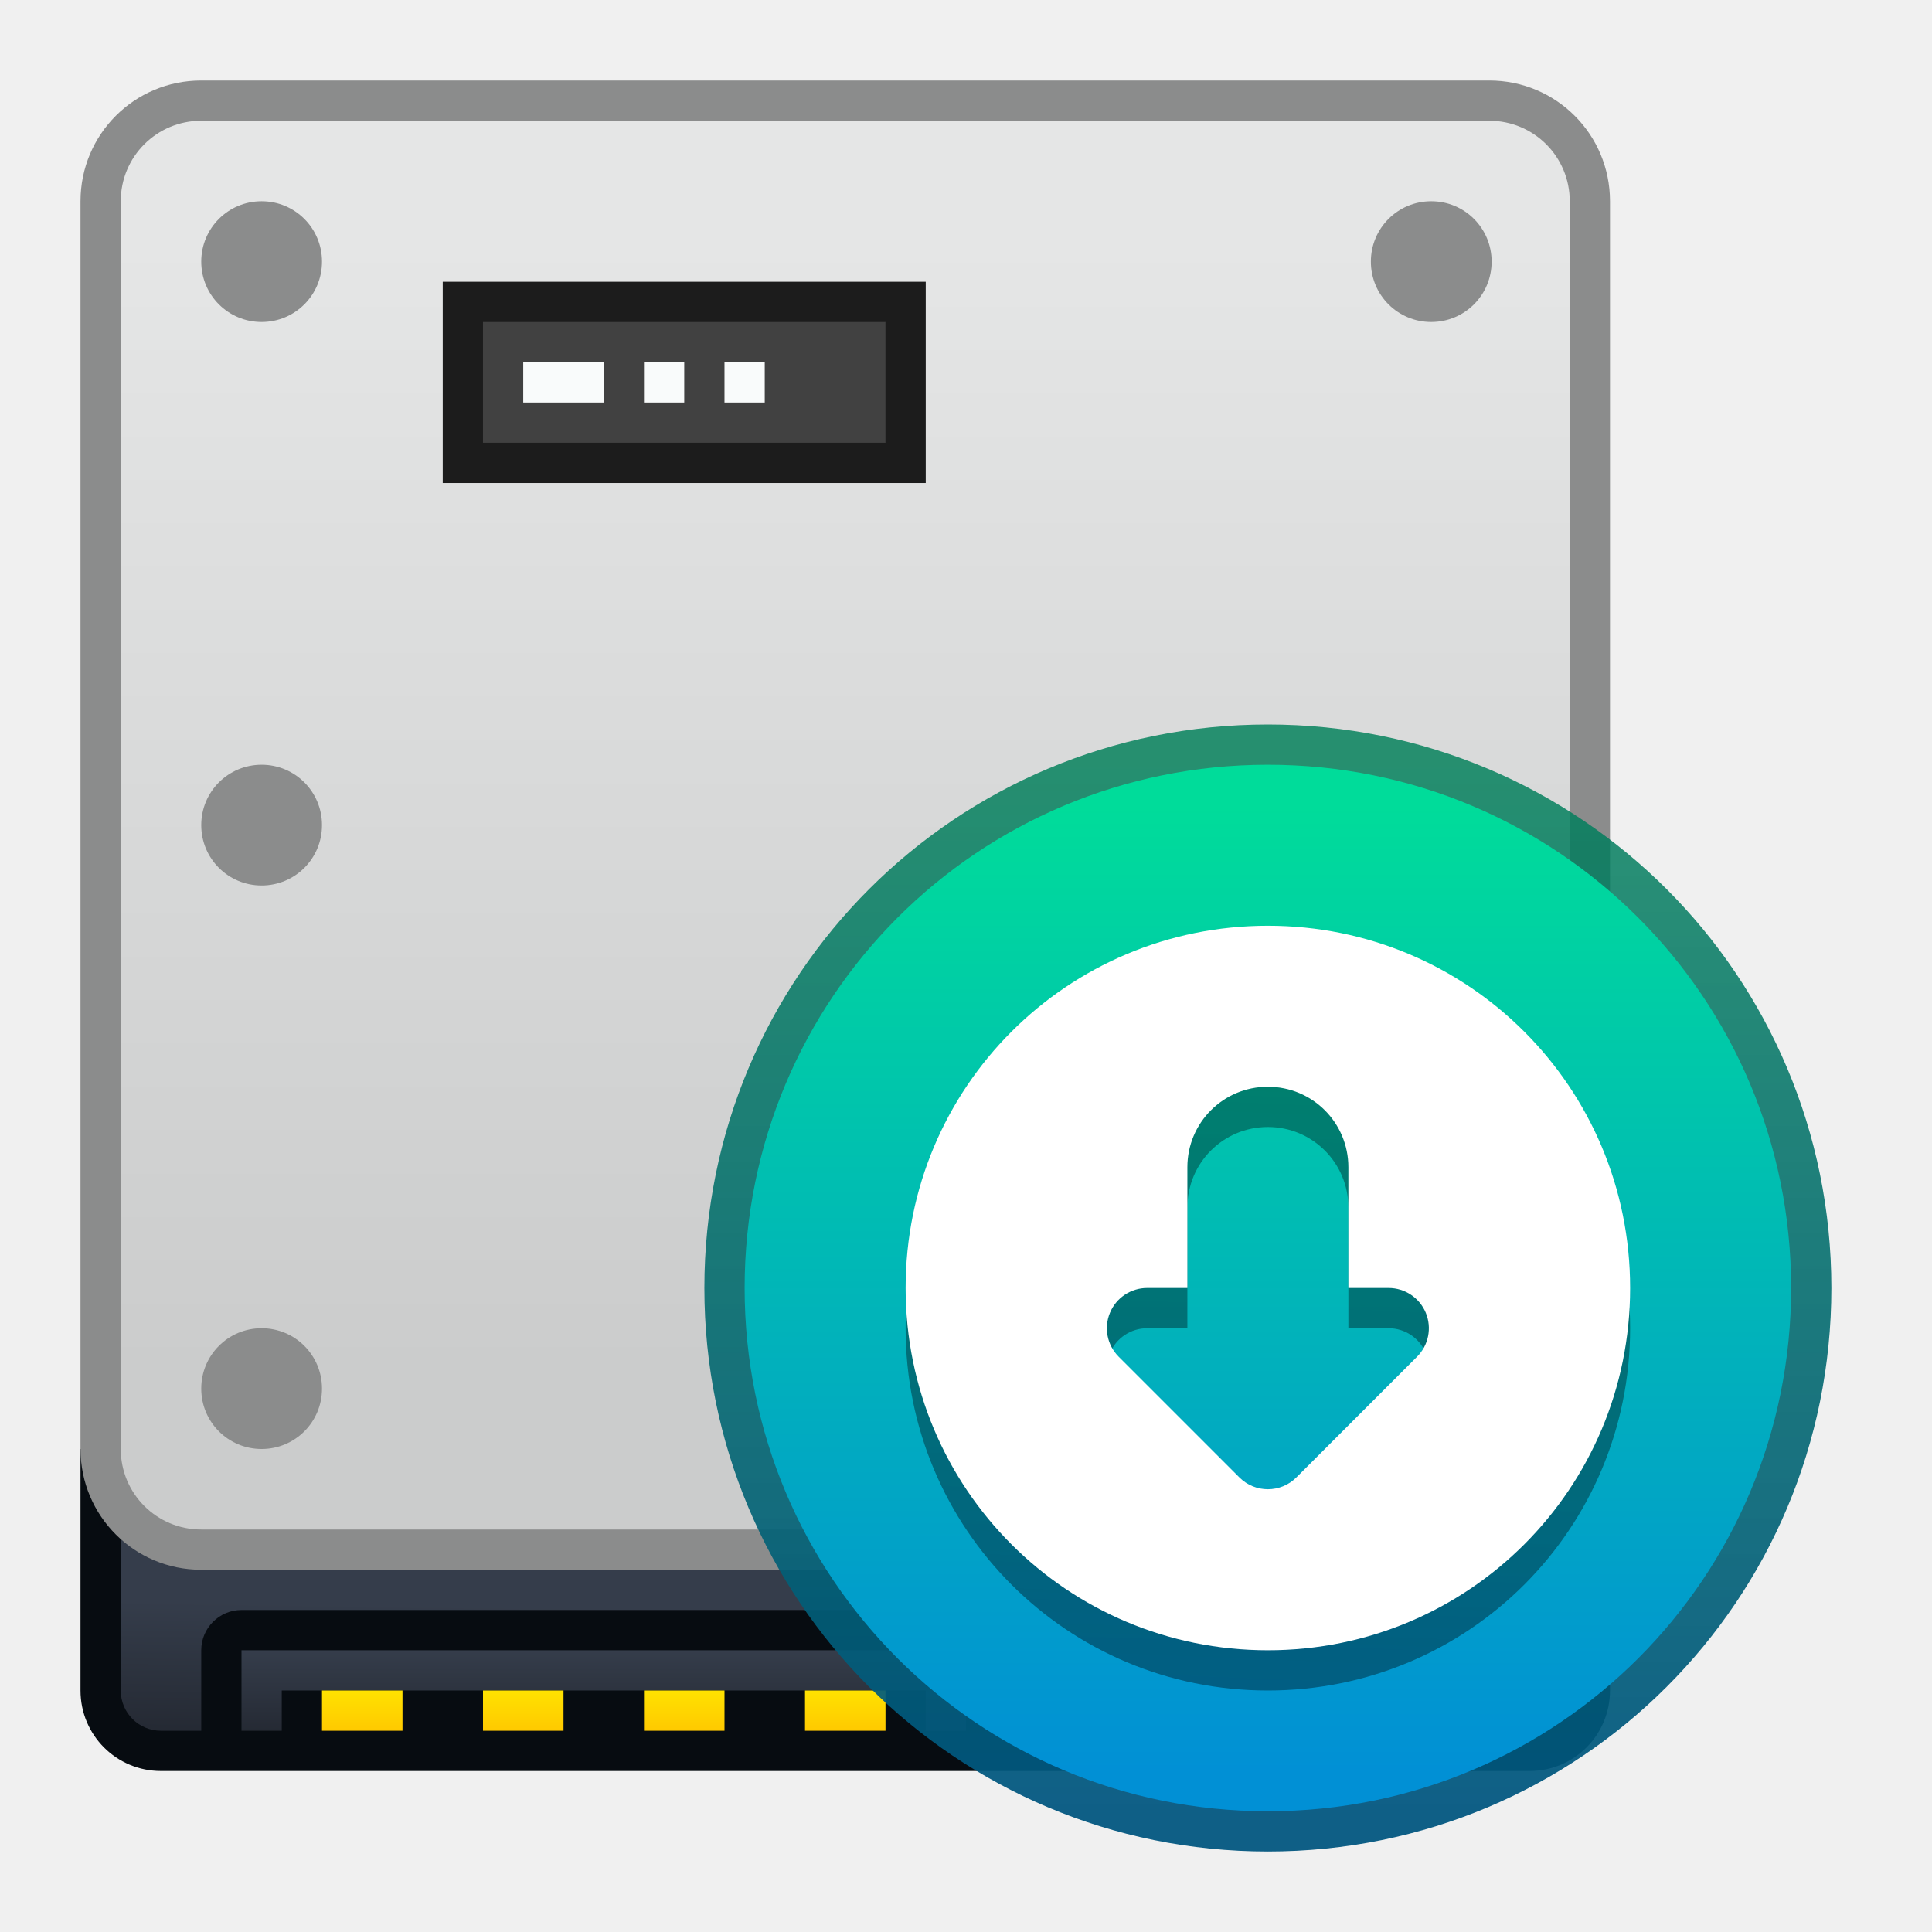
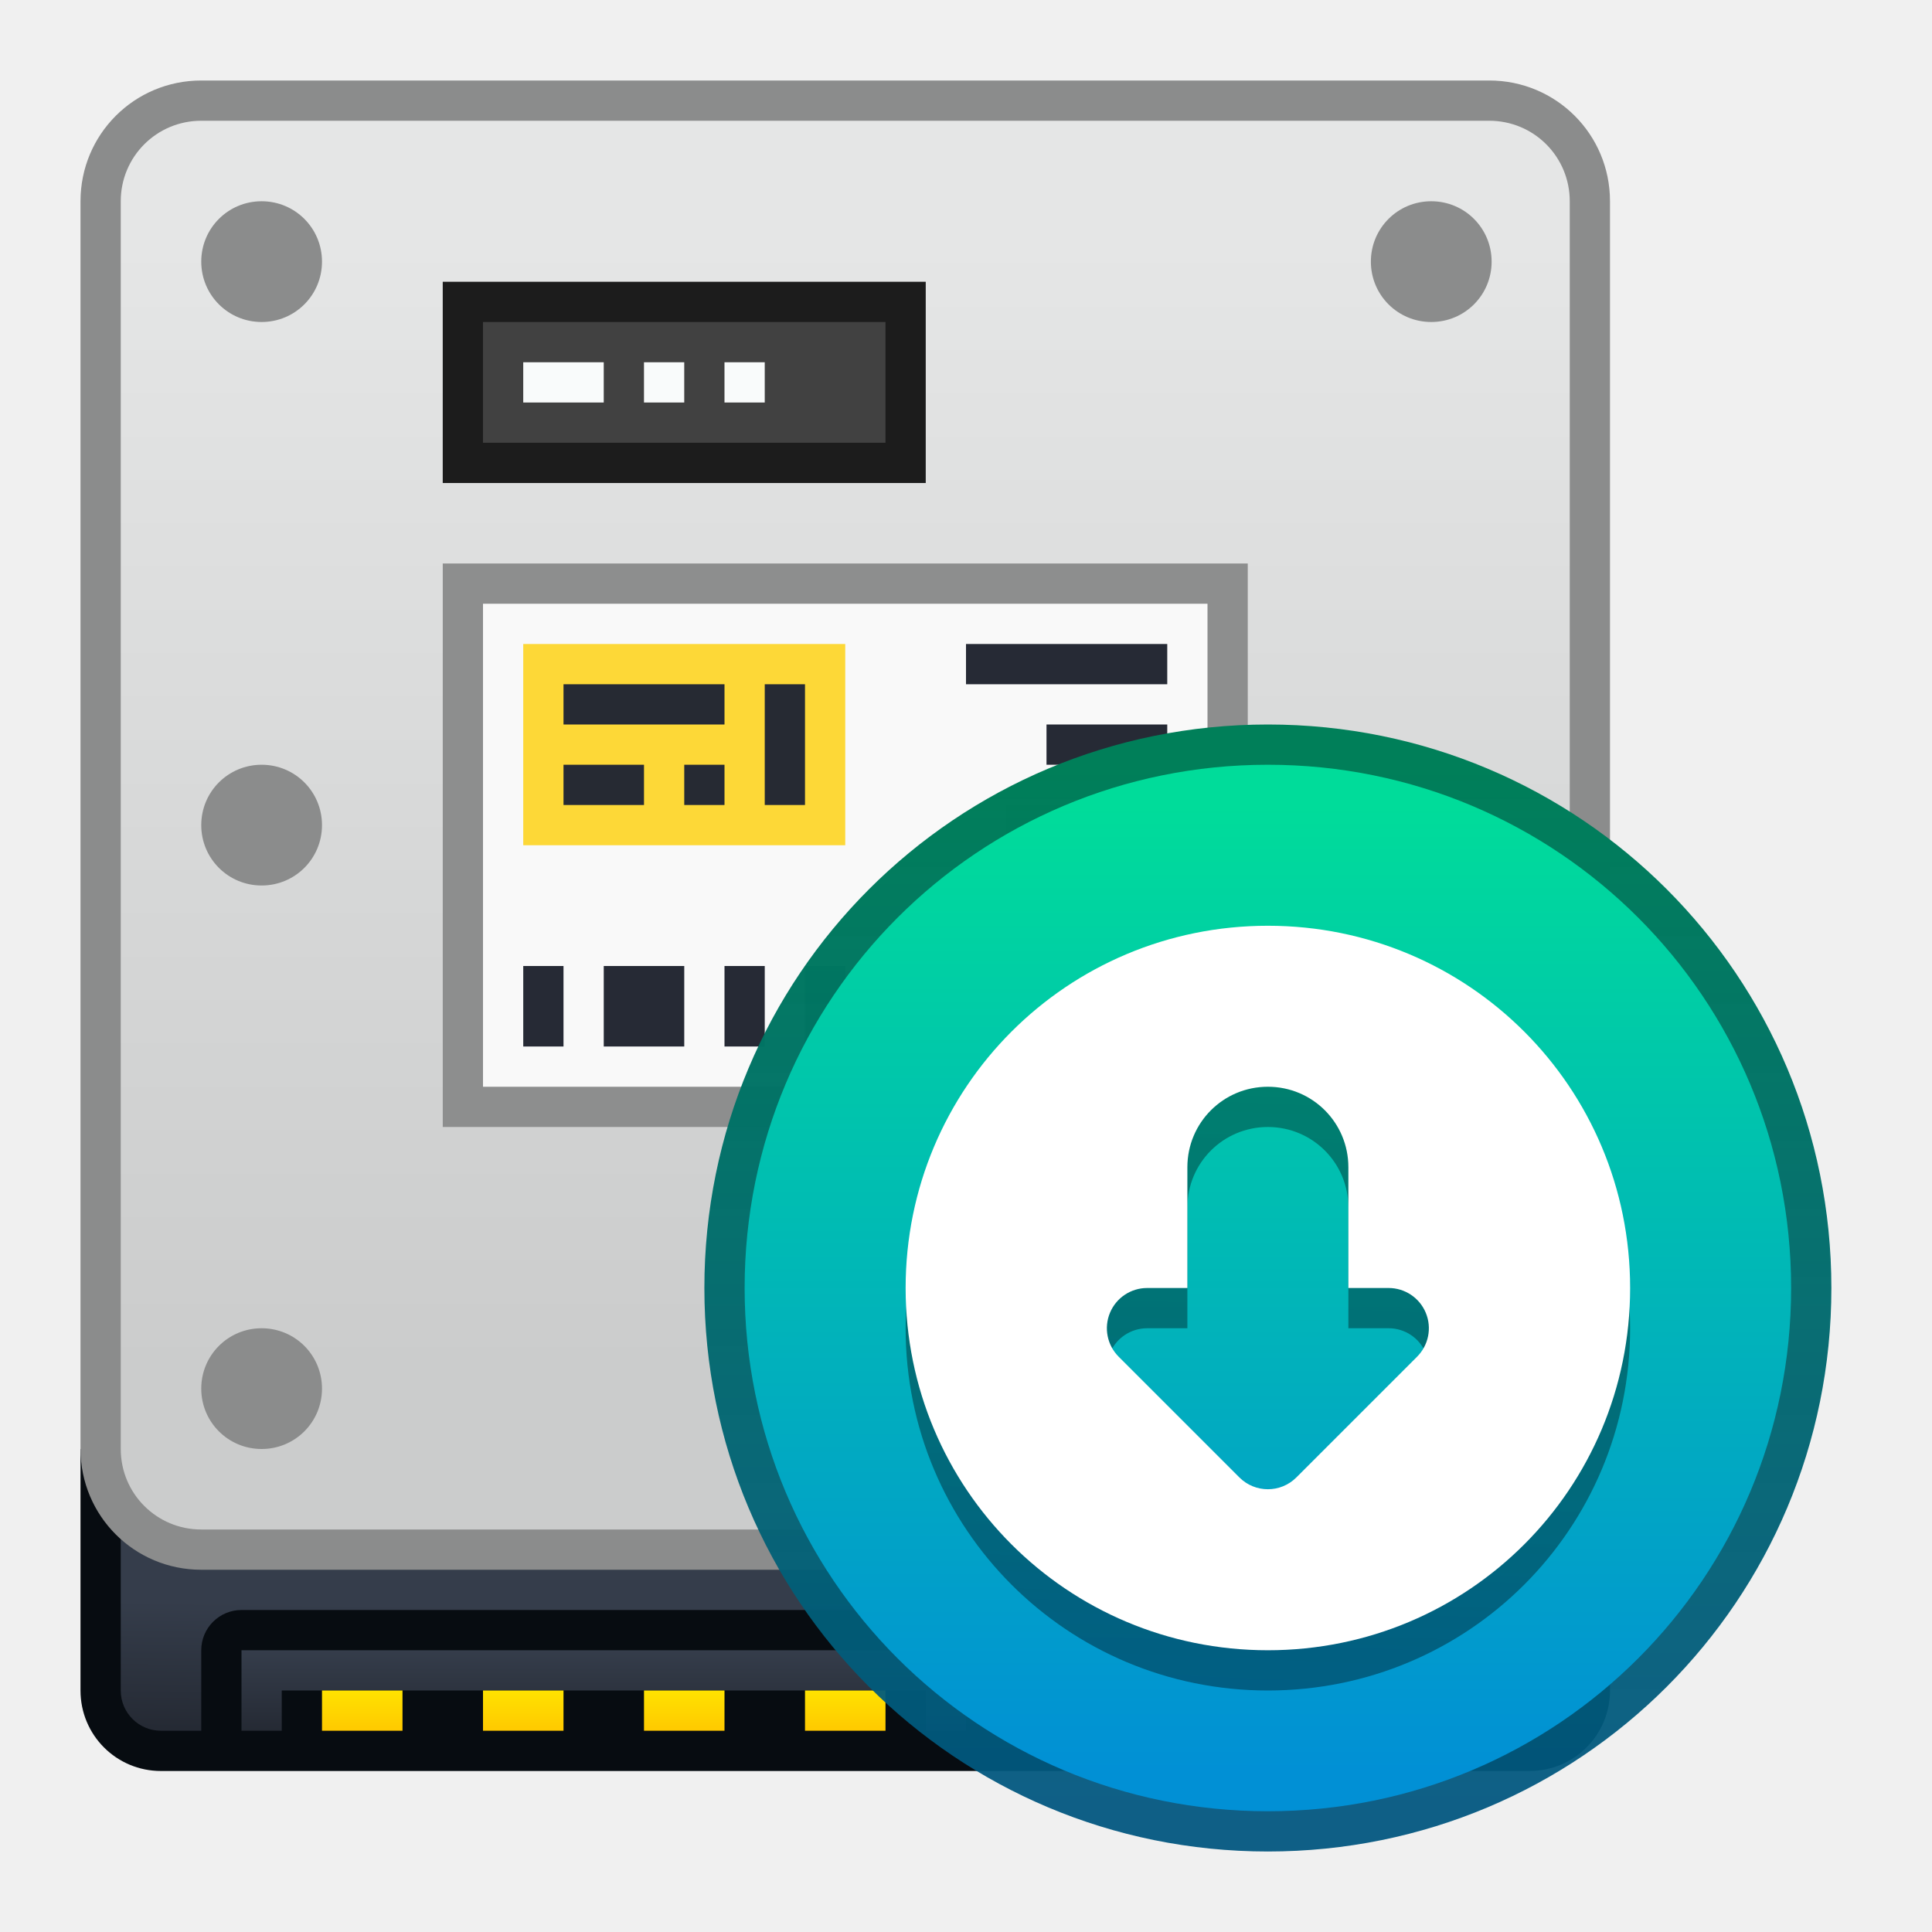
<svg xmlns="http://www.w3.org/2000/svg" xmlns:xlink="http://www.w3.org/1999/xlink" width="48" height="48" viewBox="0 0 48 48" version="1.1" id="svg8">
  <defs id="defs2">
+     <linearGradient id="linearGradient956">
+       <stop style="stop-color:#015680;stop-opacity:0.94" offset="0" id="stop952" />
+       <stop style="stop-color:#007f59;stop-opacity:1" offset="1" id="stop954" />
+     </linearGradient>
    <style type="text/css" id="current-color-scheme">
      .ColorScheme-Text {
        color:#122036;
      }
      </style>
    <style type="text/css" id="current-color-scheme-5">
      .ColorScheme-Text {
        color:#122036;
      }
      </style>
    <linearGradient id="linearGradient1378">
      <stop style="stop-color:#cbcccc;stop-opacity:1" offset="0" id="stop1374" />
      <stop style="stop-color:#e5e6e6;stop-opacity:1" offset="1" id="stop1376" />
    </linearGradient>
    <style id="current-color-scheme-2" type="text/css">
      .ColorScheme-Text {
        color:#122036;
      }
      </style>
    <style id="current-color-scheme-5-1" type="text/css">
      .ColorScheme-Text {
        color:#122036;
      }
      </style>
    <style id="current-color-scheme-3" type="text/css">
      .ColorScheme-Text {
        color:#122036;
      }
      </style>
    <style id="current-color-scheme-0" type="text/css">
      .ColorScheme-Text {
        color:#122036;
      }
      </style>
    <style id="current-color-scheme-53562" type="text/css">
      .ColorScheme-Text {
        color:#122036;
      }
      </style>
    <style id="current-color-scheme-5-9" type="text/css">
      .ColorScheme-Text {
        color:#122036;
      }
      </style>
    <style id="current-color-scheme-3-12" type="text/css">
      .ColorScheme-Text {
        color:#122036;
      }
      </style>
    <style id="current-color-scheme-53" type="text/css">
      .ColorScheme-Text {
        color:#122036;
      }
      </style>
    <style type="text/css" id="current-color-scheme-5-5">
      .ColorScheme-Text {
        color:#122036;
      }
      </style>
    <style type="text/css" id="current-color-scheme-6">
      .ColorScheme-Text {
        color:#122036;
      }
      </style>
    <style type="text/css" id="current-color-scheme-5-2">
      .ColorScheme-Text {
        color:#122036;
      }
      </style>
    <style id="current-color-scheme-2-7" type="text/css">
      .ColorScheme-Text {
        color:#122036;
      }
      </style>
    <style id="current-color-scheme-5-1-0" type="text/css">
      .ColorScheme-Text {
        color:#122036;
      }
      </style>
    <linearGradient gradientTransform="translate(3,2)" y2="38.846" x2="9.045" y1="42" x1="9" gradientUnits="userSpaceOnUse" id="linearGradient1319-0" xlink:href="#linearGradient4506" />
    <style id="current-color-scheme-3-2" type="text/css">
      .ColorScheme-Text {
        color:#122036;
      }
      </style>
    <style id="current-color-scheme-535" type="text/css">
      .ColorScheme-Text {
        color:#122036;
      }
      </style>
    <style type="text/css" id="current-color-scheme-5356">
      .ColorScheme-Text {
        color:#122036;
      }
      </style>
    <style type="text/css" id="current-color-scheme-5-29">
      .ColorScheme-Text {
        color:#122036;
      }
      </style>
    <style type="text/css" id="current-color-scheme-3-1">
      .ColorScheme-Text {
        color:#122036;
      }
      </style>
    <style type="text/css" id="current-color-scheme-53-2">
      .ColorScheme-Text {
        color:#122036;
      }
      </style>
    <linearGradient gradientUnits="userSpaceOnUse" y2="307.65" x2="35" y1="309.65" x1="35" id="linearGradient981-5" xlink:href="#linearGradient4619" gradientTransform="translate(4.000002,0.9999811)" />
    <linearGradient id="linearGradient4627">
      <stop id="stop4623" offset="0" style="stop-color:#ffc900;stop-opacity:1" />
      <stop id="stop4625" offset="1" style="stop-color:#ffe200;stop-opacity:1" />
    </linearGradient>
    <linearGradient gradientTransform="translate(1,-3.8964844e-6)" gradientUnits="userSpaceOnUse" y2="309.65" x2="11" y1="310.65" x1="11" id="linearGradient1112" xlink:href="#linearGradient4627" />
    <linearGradient gradientUnits="userSpaceOnUse" y2="309.65" x2="11" y1="310.65" x1="11" id="linearGradient1112-1" xlink:href="#linearGradient4627" gradientTransform="translate(5,-7.7929688e-6)" />
    <linearGradient gradientUnits="userSpaceOnUse" y2="309.65" x2="11" y1="310.65" x1="11" id="linearGradient1112-8" xlink:href="#linearGradient4627" gradientTransform="translate(9,-7.7929688e-6)" />
    <linearGradient gradientUnits="userSpaceOnUse" y2="309.65" x2="11" y1="310.65" x1="11" id="linearGradient1112-3" xlink:href="#linearGradient4627" gradientTransform="translate(13,-7.7929688e-6)" />
    <linearGradient gradientTransform="translate(1,266.65)" gradientUnits="userSpaceOnUse" y2="42" x2="17" y1="44" x1="17" id="linearGradient1253" xlink:href="#linearGradient4506" />
    <linearGradient gradientTransform="translate(1,-266.65)" gradientUnits="userSpaceOnUse" y2="308.65" x2="30" y1="310.65" x1="30" id="linearGradient1261" xlink:href="#linearGradient4506" />
    <linearGradient id="linearGradient4506">
      <stop style="stop-color:#252a34;stop-opacity:1" offset="0" id="stop4502" />
      <stop style="stop-color:#353d4b;stop-opacity:1" offset="1" id="stop4504" />
    </linearGradient>
    <linearGradient gradientUnits="userSpaceOnUse" y2="309.65" x2="11" y1="310.65" x1="11" id="linearGradient1112-3-3" xlink:href="#linearGradient4627" gradientTransform="translate(18.40625,-9.9964844e-6)" />
    <linearGradient gradientUnits="userSpaceOnUse" y2="309.65" x2="11" y1="310.65" x1="11" id="linearGradient1112-3-3-3" xlink:href="#linearGradient4627" gradientTransform="translate(20.40625,-9.9964844e-6)" />
    <linearGradient gradientUnits="userSpaceOnUse" y2="309.65" x2="11" y1="310.65" x1="11" id="linearGradient1112-3-3-9" xlink:href="#linearGradient4627" gradientTransform="translate(22.40625,-9.9964844e-6)" />
    <linearGradient id="linearGradient4619">
      <stop style="stop-color:#67d924;stop-opacity:1" offset="0" id="stop4615" />
      <stop style="stop-color:#a3eb1e;stop-opacity:1" offset="1" id="stop4617" />
    </linearGradient>
    <linearGradient xlink:href="#linearGradient1378" id="linearGradient1056" gradientUnits="userSpaceOnUse" gradientTransform="translate(0,-1)" x1="17" y1="300.65" x2="17" y2="272.65" />
    <style id="current-color-scheme-9" type="text/css">
      .ColorScheme-Text {
        color:#122036;
      }
      </style>
    <style id="current-color-scheme-5-7" type="text/css">
      .ColorScheme-Text {
        color:#122036;
      }
      </style>
    <style type="text/css" id="current-color-scheme-2-5">
      .ColorScheme-Text {
        color:#122036;
      }
      </style>
    <style type="text/css" id="current-color-scheme-5-1-03">
      .ColorScheme-Text {
        color:#122036;
      }
      </style>
    <style type="text/css" id="current-color-scheme-3-6">
      .ColorScheme-Text {
        color:#122036;
      }
      </style>
    <linearGradient gradientTransform="translate(-0.5,-4e-6)" gradientUnits="userSpaceOnUse" y2="286.65" x2="32" y1="310.65" x1="32" id="linearGradient1043-4" xlink:href="#linearGradient4622" />
    <linearGradient id="linearGradient924">
      <stop id="stop917" offset="0" style="stop-color:#015680;stop-opacity:0.94" />
      <stop id="stop920" offset="1" style="stop-color:#007f59;stop-opacity:0.825" />
    </linearGradient>
    <style type="text/css" id="current-color-scheme-535629">
      .ColorScheme-Text {
        color:#122036;
      }
      </style>
    <linearGradient id="linearGradient4622">
      <stop style="stop-color:#0190d5;stop-opacity:1" offset="0" id="stop4618" />
      <stop style="stop-color:#00dc9a;stop-opacity:1" offset="1" id="stop4620" />
    </linearGradient>
    <style id="current-color-scheme-5-12" type="text/css">
      .ColorScheme-Text {
        color:#122036;
      }
      </style>
    <style id="current-color-scheme-53-7" type="text/css">
      .ColorScheme-Text {
        color:#122036;
      }
      </style>
-     <linearGradient xlink:href="#linearGradient924" id="linearGradient1073" x1="32" y1="311.65" x2="32" y2="285.65" gradientUnits="userSpaceOnUse" />
+     <linearGradient xlink:href="#linearGradient956" id="linearGradient1073" x1="32" y1="311.65" x2="32" y2="285.65" gradientUnits="userSpaceOnUse" />
    <linearGradient xlink:href="#linearGradient924" id="linearGradient1081" x1="-66.5" y1="282.65" x2="-65.5" y2="258.65" gradientUnits="userSpaceOnUse" />
  </defs>
  <g id="layer1" transform="translate(0,-266.65)">
    <g id="layer1-06" transform="translate(-3,-1)">
      <g id="layer1-92" transform="translate(3,1)">
        <g transform="translate(-3,-1)" id="layer1-9-2">
          <g id="g1066-3-6" transform="translate(3,2)">
            <path style="opacity:1;fill:#03080d;fill-opacity:0.98;stroke:none;stroke-width:2;stroke-linecap:round;stroke-linejoin:round;stroke-miterlimit:4;stroke-dasharray:none;stroke-opacity:1" d="m 2,301.65 v 2 1 3 c 0,1.108 0.892,2 2,2 h 34 c 1.108,0 2,-0.892 2,-2 v -3 -1 -2 H 38 4 Z" id="rect979-6-1" />
            <path style="opacity:1;fill:url(#linearGradient1319-0);fill-opacity:1;stroke:none;stroke-width:2;stroke-linecap:round;stroke-linejoin:round;stroke-miterlimit:4;stroke-dasharray:none;stroke-opacity:1" d="m 6,37 v 1 3 2 c 0,0.554 0.446,1 1,1 H 8 V 42 C 8,41.723 8.112,41.474 8.293,41.293 8.474,41.112 8.723,41 9,41 h 26 c 0.277,0 0.526,0.112 0.707,0.293 C 35.888,41.474 36,41.723 36,42 v 2 h 5 c 0.554,0 1,-0.446 1,-1 V 41 38 37 H 41 7 Z" id="rect981-0-8" transform="translate(-3,264.65)" />
            <path style="opacity:1;fill:#8b8c8c;fill-opacity:1;stroke:none;stroke-width:2;stroke-linecap:round;stroke-linejoin:round;stroke-miterlimit:4;stroke-dasharray:none;stroke-opacity:1" d="m 5,267.65 h 32 c 1.662,0 3,1.338 3,3 v 31 c 0,1.662 -1.338,3 -3,3 H 5 c -1.662,0 -3,-1.338 -3,-3 v -31 c 0,-1.662 1.338,-3 3,-3 z" id="rect975-6-7" />
            <path style="opacity:1;fill:url(#linearGradient1056);fill-opacity:1;stroke:none;stroke-width:2;stroke-linecap:round;stroke-linejoin:round;stroke-miterlimit:4;stroke-dasharray:none;stroke-opacity:1" d="m 5,268.65 c -1.108,0 -2,0.892 -2,2 v 31 c 0,1.108 0.892,2 2,2 h 32 c 1.108,0 2,-0.892 2,-2 v -31 c 0,-1.108 -0.892,-2 -2,-2 z" id="rect977-2-9" />
          </g>
          <g id="layer1-7-2" transform="translate(8e-6,1.5e-5)">
            <g transform="translate(35,-15)" id="g1535-8">
              <g transform="translate(-35,15)" id="g911-9">
                <g transform="translate(-24,-4)" id="g5422-7">
                  <g id="layer1-6-0-3" transform="matrix(1.466667,0,0,1.466667,24.53333,-142.9033)">
                    <g id="g1473-9-6" transform="translate(31,2)" />
                  </g>
                  <g id="layer1-6-1-1" transform="matrix(1.466667,0,0,1.466667,24.73333,-143.0367)">
                    <g id="g1605-2-2" style="opacity:0.98" transform="translate(19,-11.99998)">
                      <g transform="translate(-24,295.65)" style="fill:none;fill-rule:evenodd;stroke:none;stroke-width:1;stroke-linejoin:round" id="Page-1-6-9">
                        <g style="stroke:#333333;stroke-width:2" id="Artboard-4-0-3" transform="translate(-532,-115)">
                          <g id="12-6-1" transform="translate(532,115)" />
                        </g>
                      </g>
                    </g>
                  </g>
                </g>
              </g>
            </g>
          </g>
          <path style="opacity:1;fill:url(#linearGradient981-5);fill-opacity:1;stroke:none;stroke-width:2;stroke-linecap:round;stroke-linejoin:round;stroke-miterlimit:4;stroke-dasharray:none;stroke-opacity:1" d="m 37.989,308.65 h 1.022 c 0.548,0 0.989,0.441 0.989,0.989 v 0.022 c 0,0.548 -0.441,0.989 -0.989,0.989 H 37.989 C 37.441,310.65 37,310.209 37,309.661 v -0.022 c 0,-0.548 0.441,-0.989 0.989,-0.989 z" id="rect885-9" />
          <path style="opacity:1;fill:url(#linearGradient1253);fill-opacity:1;stroke:none;stroke-width:2;stroke-linecap:round;stroke-linejoin:round;stroke-miterlimit:4;stroke-dasharray:none;stroke-opacity:1" d="m 9,308.65 v 2 h 1 v -1 h 1 15 v 1 h 1 v -1 -1 H 26 11 10 Z" id="rect1029" />
          <path style="opacity:1;fill:url(#linearGradient1261);fill-opacity:1;stroke:none;stroke-width:2;stroke-linecap:round;stroke-linejoin:round;stroke-miterlimit:4;stroke-dasharray:none;stroke-opacity:1" d="m 28,42 v 1 1 h 1 v -1 h 1 v 1 h 1 v -1 h 1 v 1 h 1 v -1 h 1 v 1 h 1 v -1 -1 z" transform="translate(0,266.65)" id="rect1043" />
          <path style="opacity:1;fill:url(#linearGradient1112);fill-opacity:1;stroke:none;stroke-width:2;stroke-linecap:round;stroke-linejoin:round;stroke-miterlimit:4;stroke-dasharray:none;stroke-opacity:1" d="m 11,309.65 h 2 v 1 h -2 z" id="rect1045" />
          <path style="opacity:1;fill:url(#linearGradient1112-1);fill-opacity:1;stroke:none;stroke-width:2;stroke-linecap:round;stroke-linejoin:round;stroke-miterlimit:4;stroke-dasharray:none;stroke-opacity:1" d="m 15,309.65 h 2 v 1 h -2 z" id="rect1045-7" />
          <path style="opacity:1;fill:url(#linearGradient1112-8);fill-opacity:1;stroke:none;stroke-width:2;stroke-linecap:round;stroke-linejoin:round;stroke-miterlimit:4;stroke-dasharray:none;stroke-opacity:1" d="m 19,309.65 h 2 v 1 h -2 z" id="rect1045-0" />
          <path style="opacity:1;fill:url(#linearGradient1112-3);fill-opacity:1;stroke:none;stroke-width:2;stroke-linecap:round;stroke-linejoin:round;stroke-miterlimit:4;stroke-dasharray:none;stroke-opacity:1" d="m 23,309.65 h 2 v 1 h -2 z" id="rect1045-06" />
          <path style="opacity:1;fill:url(#linearGradient1112-3-3);fill-opacity:1;stroke:none;stroke-width:2;stroke-linecap:round;stroke-linejoin:round;stroke-miterlimit:4;stroke-dasharray:none;stroke-opacity:1" d="m 29,309.65 h 1 V 310.65 h -1 z" id="rect1045-06-5" />
          <path style="opacity:1;fill:url(#linearGradient1112-3-3-3);fill-opacity:1;stroke:none;stroke-width:2;stroke-linecap:round;stroke-linejoin:round;stroke-miterlimit:4;stroke-dasharray:none;stroke-opacity:1" d="m 31,309.65 h 1 V 310.65 h -1 z" id="rect1045-06-5-2" />
          <path style="opacity:1;fill:url(#linearGradient1112-3-3-9);fill-opacity:1;stroke:none;stroke-width:2;stroke-linecap:round;stroke-linejoin:round;stroke-miterlimit:4;stroke-dasharray:none;stroke-opacity:1" d="m 33,309.65 h 1 V 310.65 h -1 z" id="rect1045-06-5-7" />
        </g>
        <path style="opacity:1;fill:#8b8c8c;fill-opacity:1;stroke:none;stroke-width:2;stroke-linecap:round;stroke-linejoin:round;stroke-miterlimit:4;stroke-dasharray:none;stroke-opacity:1" d="m 6.5,271.65 c 0.831,0 1.5,0.669 1.5,1.5 0,0.831 -0.669,1.5 -1.5,1.5 -0.831,0 -1.5,-0.669 -1.5,-1.5 0,-0.831 0.669,-1.5 1.5,-1.5 z" id="path950-2" />
        <path style="opacity:1;fill:#8b8c8c;fill-opacity:1;stroke:none;stroke-width:2;stroke-linecap:round;stroke-linejoin:round;stroke-miterlimit:4;stroke-dasharray:none;stroke-opacity:1" d="m 35.559,271.65 c 0.831,0 1.5,0.669 1.5,1.5 0,0.831 -0.669,1.5 -1.5,1.5 -0.831,0 -1.5,-0.669 -1.5,-1.5 0,-0.831 0.669,-1.5 1.5,-1.5 z" id="path948-0" />
        <path style="opacity:1;fill:#8b8c8c;fill-opacity:1;stroke:none;stroke-width:2;stroke-linecap:round;stroke-linejoin:round;stroke-miterlimit:4;stroke-dasharray:none;stroke-opacity:1" d="m 6.5,299.65 c 0.831,0 1.5,0.669 1.5,1.5 0,0.831 -0.669,1.5 -1.5,1.5 -0.831,0 -1.5,-0.669 -1.5,-1.5 0,-0.831 0.669,-1.5 1.5,-1.5 z" id="path942-2" />
        <path style="opacity:1;fill:#a5a6a6;fill-opacity:1;stroke:none;stroke-width:2;stroke-linecap:round;stroke-linejoin:round;stroke-miterlimit:4;stroke-dasharray:none;stroke-opacity:1" d="m 35.5,299.65 c 0.831,0 1.5,0.669 1.5,1.5 0,0.831 -0.669,1.5 -1.5,1.5 -0.831,0 -1.5,-0.669 -1.5,-1.5 0,-0.831 0.669,-1.5 1.5,-1.5 z" id="rect977-4" />
      </g>
      <g id="layer1-7-3" transform="translate(8e-6,1.5e-5)">
        <g transform="translate(35,-15)" id="g1535-7">
          <g transform="translate(-35,15)" id="g911-5">
            <g transform="translate(-24,-4)" id="g5422-9">
              <g id="layer1-6-0-2" transform="matrix(1.466667,0,0,1.466667,24.53333,-142.9033)">
                <g id="g1473-9-2" transform="translate(31,2)" />
              </g>
              <g id="layer1-6-1-8" transform="matrix(1.466667,0,0,1.466667,24.73333,-143.0367)">
                <g id="g1605-2-9" style="opacity:0.98" transform="translate(19,-11.99998)">
                  <g transform="translate(-24,295.65)" style="fill:none;fill-rule:evenodd;stroke:none;stroke-width:1;stroke-linejoin:round" id="Page-1-6-7">
                    <g style="stroke:#333333;stroke-width:2" id="Artboard-4-0-36" transform="translate(-532,-115)">
                      <g id="12-6-12" transform="translate(532,115)" />
                    </g>
                  </g>
                </g>
              </g>
            </g>
          </g>
        </g>
      </g>
      <g transform="translate(-28.47829,-3.242641)" id="layer1-1">
        <g transform="translate(13,-7)" id="g1645">
          <g id="layer1-2" transform="translate(31,25.99999)" />
          <g id="g1176">
            <g transform="translate(-57,-96)" id="g894">
              <path style="opacity:0.98;fill:#181818;fill-opacity:1;stroke:none;stroke-width:2;stroke-linecap:round;stroke-linejoin:round;stroke-miterlimit:4;stroke-dasharray:none;stroke-dashoffset:0;stroke-opacity:1" d="m 86.478,380.893 h 12 v 5 h -12 z" id="rect1082-2" />
              <path style="opacity:0.98;fill:#414141;fill-opacity:1;stroke:none;stroke-width:2;stroke-linecap:round;stroke-linejoin:round;stroke-miterlimit:4;stroke-dasharray:none;stroke-dashoffset:0;stroke-opacity:1" d="m 87.478,381.893 h 10 v 3 h -10 z" id="rect1084-7" />
              <path style="opacity:0.98;fill:#fdffff;fill-opacity:1;stroke:none;stroke-width:2;stroke-linecap:round;stroke-linejoin:round;stroke-miterlimit:4;stroke-dasharray:none;stroke-dashoffset:0;stroke-opacity:1" d="m 88.478,382.893 h 2 v 1 h -2 z" id="rect1098-0" />
              <path style="opacity:0.98;fill:#fdffff;fill-opacity:1;stroke:none;stroke-width:2;stroke-linecap:round;stroke-linejoin:round;stroke-miterlimit:4;stroke-dasharray:none;stroke-dashoffset:0;stroke-opacity:1" d="m 91.478,382.893 h 1 v 1 h -1 z" id="rect1100-9" />
              <path style="opacity:0.98;fill:#fdffff;fill-opacity:1;stroke:none;stroke-width:2;stroke-linecap:round;stroke-linejoin:round;stroke-miterlimit:4;stroke-dasharray:none;stroke-dashoffset:0;stroke-opacity:1" d="m 93.478,382.893 h 1 v 1 h -1 z" id="rect1102-3" />
            </g>
          </g>
        </g>
      </g>
    </g>
    <path id="path950" d="m 6.5,285.65 c 0.831,0 1.5,0.669 1.5,1.5 0,0.831 -0.669,1.5 -1.5,1.5 -0.831,0 -1.5,-0.669 -1.5,-1.5 0,-0.831 0.669,-1.5 1.5,-1.5 z" style="opacity:1;fill:#8b8c8c;fill-opacity:1;stroke:none;stroke-width:2;stroke-linecap:round;stroke-linejoin:round;stroke-miterlimit:4;stroke-dasharray:none;stroke-opacity:1" />
    <path id="rect977-5" d="m 35,299.65 c 0.831,0 1.5,0.669 1.5,1.5 0,0.831 -0.669,1.5 -1.5,1.5 -0.831,0 -1.5,-0.669 -1.5,-1.5 0,-0.831 0.669,-1.5 1.5,-1.5 z" style="opacity:1;fill:#a5a6a6;fill-opacity:1;stroke:none;stroke-width:2;stroke-linecap:round;stroke-linejoin:round;stroke-miterlimit:4;stroke-dasharray:none;stroke-opacity:1" />
+     <g transform="translate(52,3)" id="g1039">
+       <path style="opacity:0.99;vector-effect:none;fill:#8c8d8d;fill-opacity:1;stroke:none;stroke-width:2;stroke-linecap:round;stroke-linejoin:round;stroke-miterlimit:4;stroke-dasharray:none;stroke-dashoffset:0;stroke-opacity:1" d="m -41,277.65 h 20 v 14 h -20 z" id="rect946" />
+       <path style="opacity:0.99;vector-effect:none;fill:#fafafa;fill-opacity:1;stroke:none;stroke-width:2;stroke-linecap:round;stroke-linejoin:round;stroke-miterlimit:4;stroke-dasharray:none;stroke-dashoffset:0;stroke-opacity:1" d="m -40,278.65 h 18 v 12 h -18 z" id="rect948" />
+       <path style="opacity:0.99;vector-effect:none;fill:#fdd835;fill-opacity:1;stroke:none;stroke-width:2;stroke-linecap:round;stroke-linejoin:round;stroke-miterlimit:4;stroke-dasharray:none;stroke-dashoffset:0;stroke-opacity:1" d="m -39,279.65 h 8 v 5 h -8 z" id="rect953" />
+       <path id="rect955" d="m -28,279.65 v 1 h 5 v -1 z m -10,1 v 1 h 4 v -1 z m 5,0 v 3 h 1 v -3 z m 7,1 v 1 h 3 v -1 z m -12,1 v 1 h 2 v -1 z m 3,0 v 1 h 1 v -1 z m 8,1 v 1 h 4 v -1 z m -12,4 v 2 h 1 v -2 z m 2,0 v 2 h 2 v -2 z m 3,0 v 2 h 1 v -2 z m 2,0 v 2 h 1 v -2 z m 2,0 v 2 h 2 v -2 z m 3,0 v 2 h 1 v -2 z m 2,0 v 2 h 2 v -2 z" style="opacity:0.99;vector-effect:none;fill:#242833;fill-opacity:1;stroke:none;stroke-width:2;stroke-linecap:round;stroke-linejoin:round;stroke-miterlimit:4;stroke-dasharray:none;stroke-dashoffset:0;stroke-opacity:1" />
+     </g>
    <path id="rect992-5" d="m 31.5,284.65 c 7.756,0 14,6.244 14,14 v 4e-5 c 0,7.756 -6.244,14 -14,14 -7.756,0 -14,-6.244 -14,-14 v -4e-5 c 0,-7.756 6.244,-14 14,-14 z" style="opacity:1;fill:url(#linearGradient1073);fill-opacity:1;stroke:none;stroke-width:2;stroke-linecap:round;stroke-linejoin:round;stroke-miterlimit:4;stroke-dasharray:none;stroke-opacity:1" />
    <path id="rect992-2-4" d="m 31.5,285.65 c 7.202,0 13,5.798 13,13 v 4e-5 c 0,7.202 -5.798,13 -13,13 -7.202,0 -13,-5.798 -13,-13 v -4e-5 c 0,-7.202 5.798,-13 13,-13 z" style="opacity:1;fill:url(#linearGradient1043-4);fill-opacity:1.0;stroke:none;stroke-width:1.857;stroke-linecap:round;stroke-linejoin:round;stroke-miterlimit:4;stroke-dasharray:none;stroke-opacity:1" />
    <g transform="translate(59.49999,44)" id="layer1-0">
      <g id="g7878-3-7" transform="translate(39.00001,-16)">
        <path id="path7212-4-6-3-2-6" d="m -67,262.65 c -4.986,0 -9,4.014 -9,9 0,4.986 4.014,9 9,9 4.986,0 9,-4.014 9,-9 0,-4.986 -4.014,-9 -9,-9 z m 0,4 c 1.108,0 2,0.892 2,2 v 3 h 1 a 1,1 0 0 1 0.707,1.707 l -3,3 a 1,1 0 0 1 -1.414,0 l -3,-3 A 1,1 0 0 1 -70,271.65 h 1 v -3 c 0,-1.108 0.892,-2 2,-2 z" style="opacity:1;fill:url(#linearGradient1081);fill-opacity:1;stroke:none;stroke-width:1;stroke-opacity:1" />
        <path id="path7212-4-6-3-5" d="m -67,261.65 c -4.986,0 -9,4.014 -9,9 0,4.986 4.014,9 9,9 4.986,0 9,-4.014 9,-9 0,-4.986 -4.014,-9 -9,-9 z m 0,4 c 1.108,0 2,0.892 2,2 v 3 h 1 a 1,1 0 0 1 0.707,1.707 l -3,3 a 1,1 0 0 1 -1.414,0 l -3,-3 A 1,1 0 0 1 -70,270.65 h 1 v -3 c 0,-1.108 0.892,-2 2,-2 z" style="opacity:1;fill:#ffffff;fill-opacity:1;stroke:none;stroke-width:1;stroke-opacity:1" />
      </g>
    </g>
  </g>
</svg>
